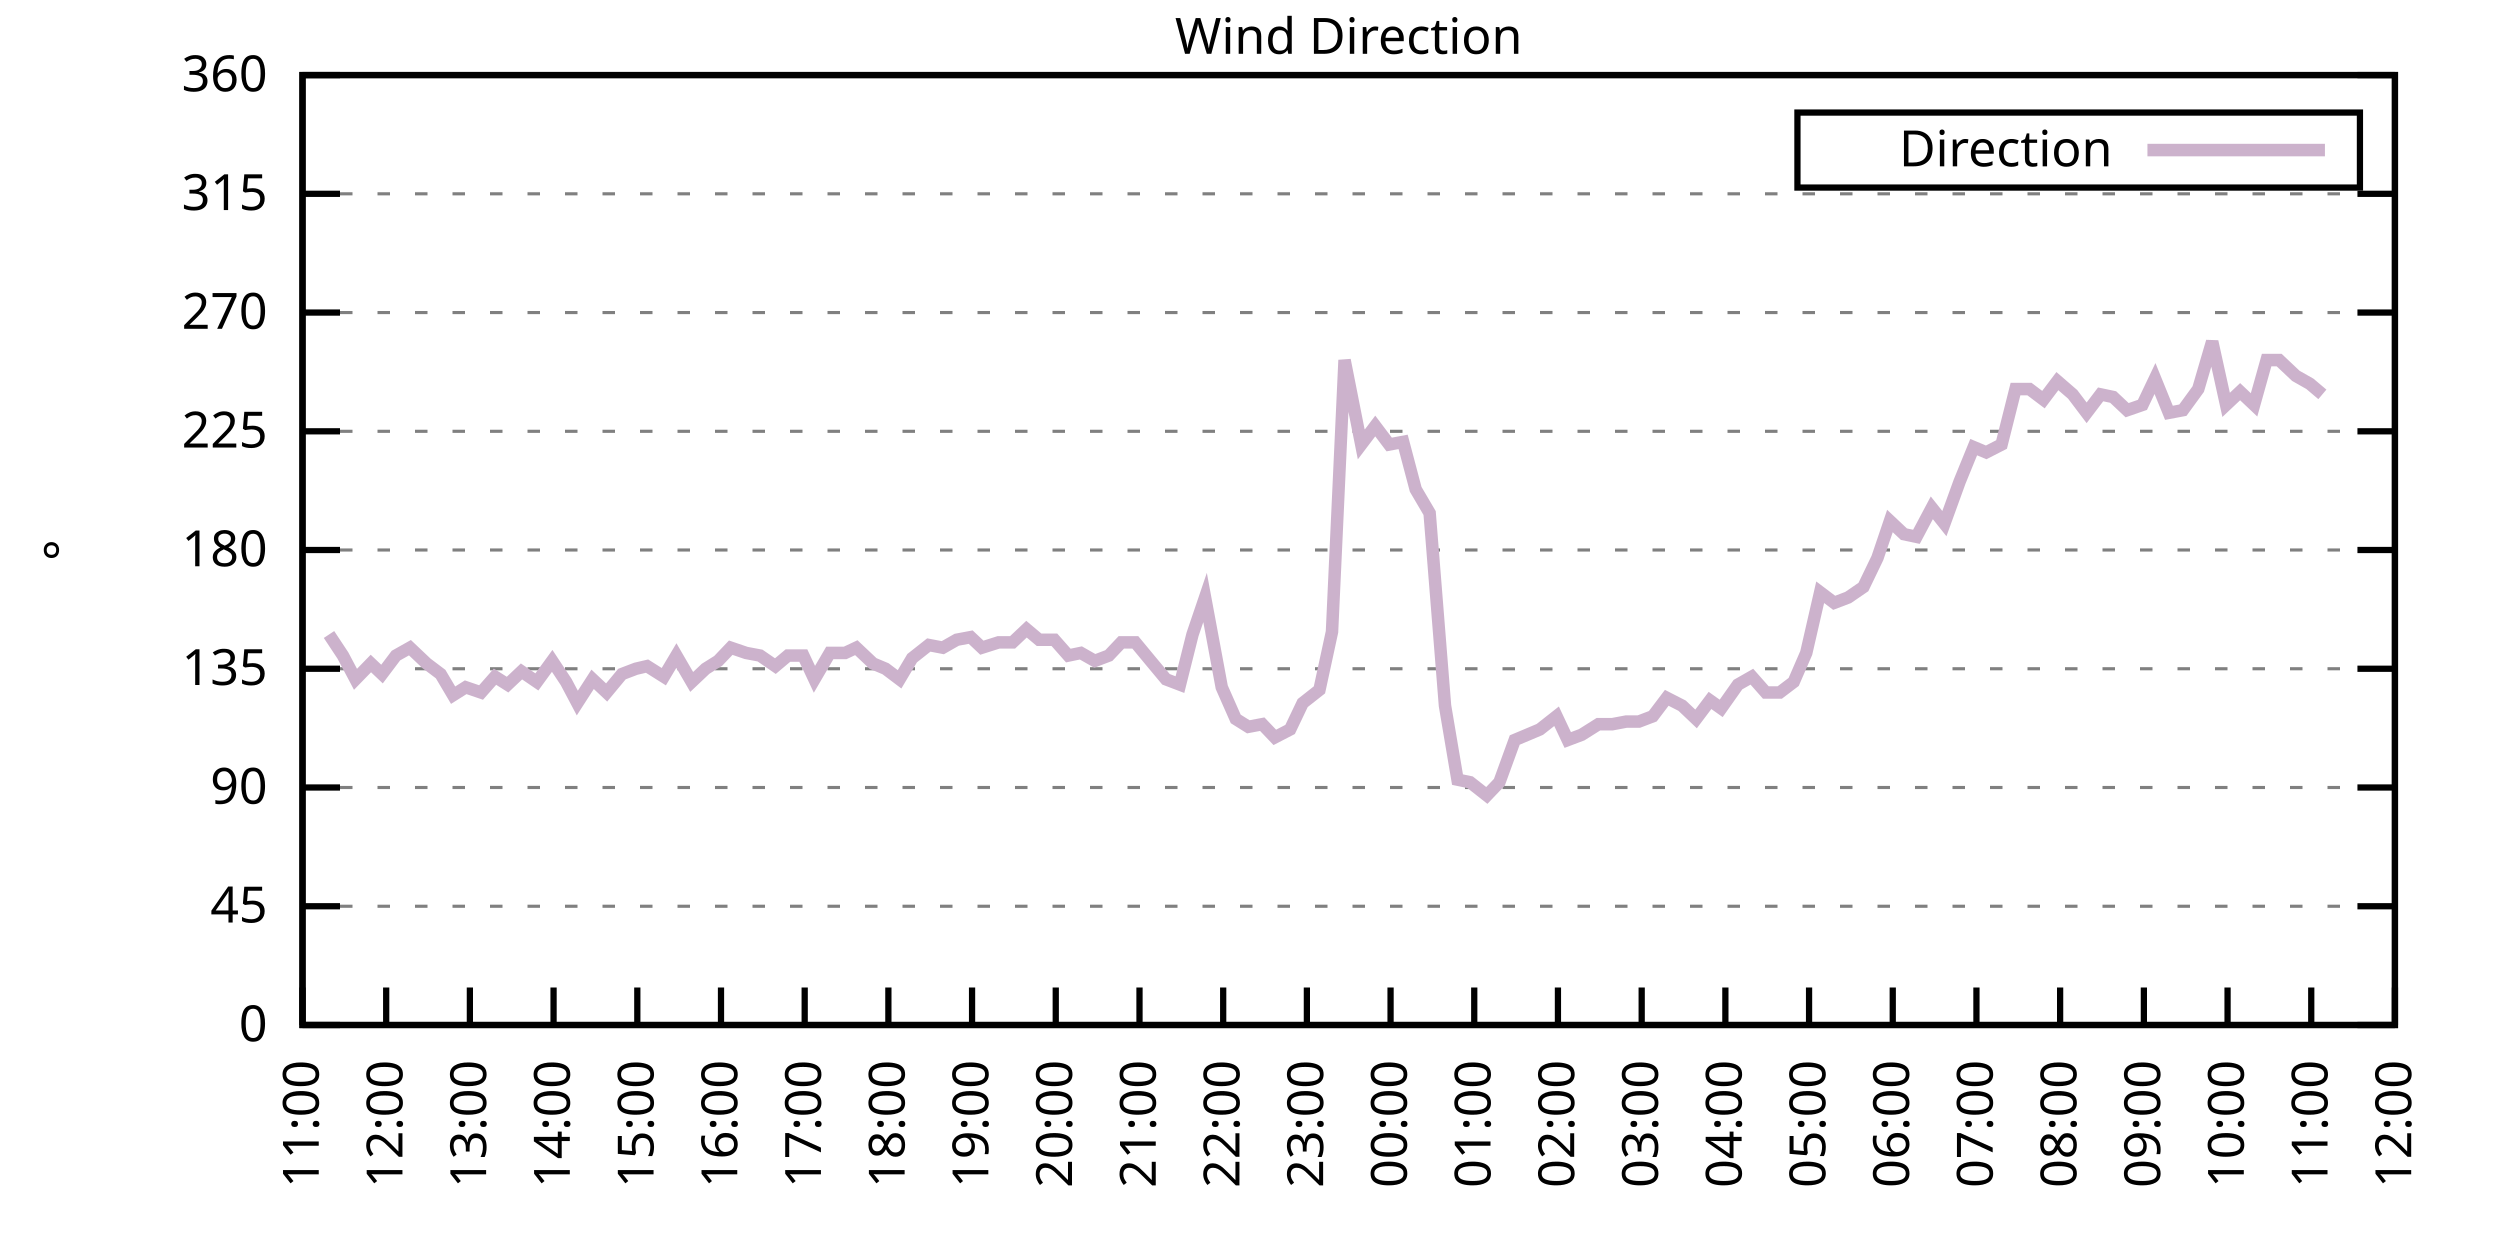
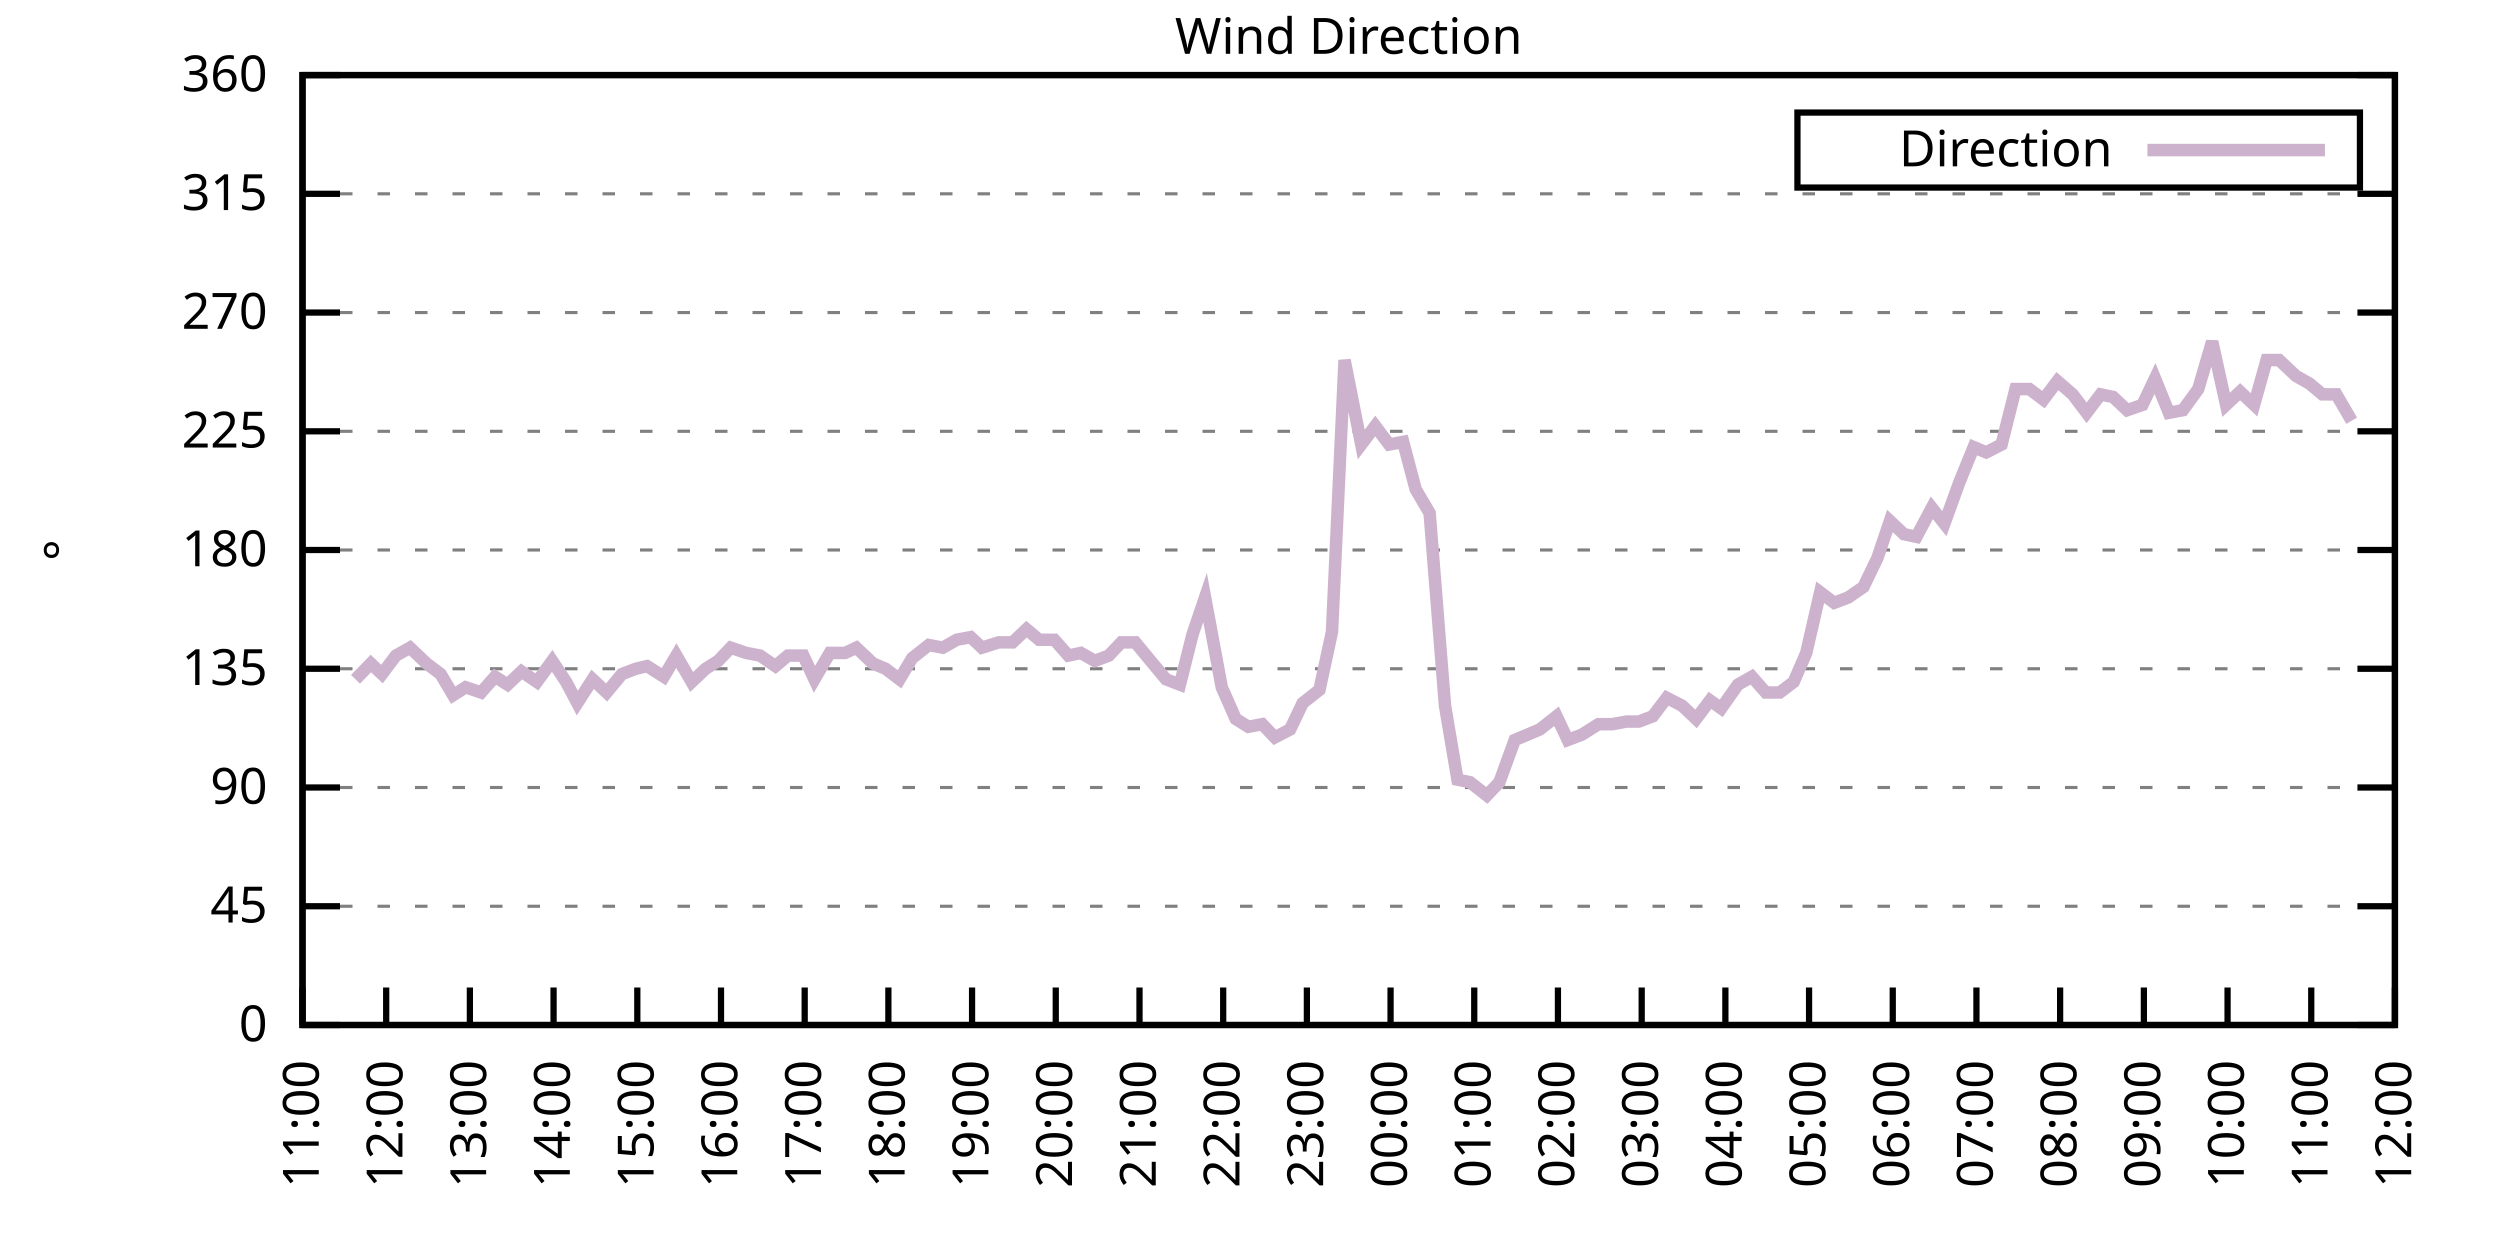
<svg xmlns="http://www.w3.org/2000/svg" xmlns:xlink="http://www.w3.org/1999/xlink" width="400" height="200" viewBox="0 0 400 200">
  <g id="gnuplot_canvas">
    <rect x="0" y="0" width="400" height="200" fill="none" />
    <defs>
      <circle id="gpDot" r="0.5" stroke-width="0.5" stroke="currentColor" />
      <path id="gpPt0" stroke-width="0.333" stroke="currentColor" d="M-1,0 h2 M0,-1 v2" />
      <path id="gpPt1" stroke-width="0.333" stroke="currentColor" d="M-1,-1 L1,1 M1,-1 L-1,1" />
      <path id="gpPt2" stroke-width="0.333" stroke="currentColor" d="M-1,0 L1,0 M0,-1 L0,1 M-1,-1 L1,1 M-1,1 L1,-1" />
      <rect id="gpPt3" stroke-width="0.333" stroke="currentColor" x="-1" y="-1" width="2" height="2" />
      <rect id="gpPt4" stroke-width="0.333" stroke="currentColor" fill="currentColor" x="-1" y="-1" width="2" height="2" />
      <circle id="gpPt5" stroke-width="0.333" stroke="currentColor" cx="0" cy="0" r="1" />
      <use xlink:href="#gpPt5" id="gpPt6" fill="currentColor" stroke="none" />
      <path id="gpPt7" stroke-width="0.333" stroke="currentColor" d="M0,-1.33 L-1.33,0.67 L1.33,0.67 z" />
      <use xlink:href="#gpPt7" id="gpPt8" fill="currentColor" stroke="none" />
      <use xlink:href="#gpPt7" id="gpPt9" stroke="currentColor" transform="rotate(180)" />
      <use xlink:href="#gpPt9" id="gpPt10" fill="currentColor" stroke="none" />
      <use xlink:href="#gpPt3" id="gpPt11" stroke="currentColor" transform="rotate(45)" />
      <use xlink:href="#gpPt11" id="gpPt12" fill="currentColor" stroke="none" />
      <path id="gpPt13" stroke-width="0.333" stroke="currentColor" d="M0,1.330 L1.265,0.411 L0.782,-1.067 L-0.782,-1.076 L-1.265,0.411 z" />
      <use xlink:href="#gpPt13" id="gpPt14" fill="currentColor" stroke="none" />
      <filter id="textbox" filterUnits="objectBoundingBox" x="0" y="0" height="1" width="1">
        <feFlood flood-color="white" flood-opacity="1" result="bgnd" />
        <feComposite in="SourceGraphic" in2="bgnd" operator="atop" />
      </filter>
      <filter id="greybox" filterUnits="objectBoundingBox" x="0" y="0" height="1" width="1">
        <feFlood flood-color="lightgrey" flood-opacity="1" result="grey" />
        <feComposite in="SourceGraphic" in2="grey" operator="atop" />
      </filter>
    </defs>
    <g fill="none" color="white" stroke="currentColor" stroke-width="1.00" stroke-linecap="butt" stroke-linejoin="miter">
</g>
    <g fill="none" color="black" stroke="currentColor" stroke-width="1.00" stroke-linecap="butt" stroke-linejoin="miter">
      <g stroke="none" shape-rendering="crispEdges">
        <polygon fill="rgb(255, 255, 255)" points="48.40,164.00 383.18,164.00 383.18,12.02 48.40,12.02 " />
      </g>
    </g>
    <g fill="none" color="black" stroke="currentColor" stroke-width="1.00" stroke-linecap="butt" stroke-linejoin="miter">
</g>
    <g fill="none" color="black" stroke="black" stroke-width="0.50" stroke-linecap="butt" stroke-linejoin="miter">
</g>
    <g fill="none" color="gray" stroke="currentColor" stroke-width="0.50" stroke-linecap="butt" stroke-linejoin="miter">
      <path stroke="gray" stroke-dasharray="2,4" class="gridline" d="M48.40,164.00 L383.19,164.00  " />
    </g>
    <g fill="none" color="gray" stroke="gray" stroke-width="1.00" stroke-linecap="butt" stroke-linejoin="miter">
</g>
    <g fill="none" color="black" stroke="currentColor" stroke-width="1.00" stroke-linecap="butt" stroke-linejoin="miter">
      <path stroke="black" d="M48.40,164.00 L54.40,164.00 M383.19,164.00 L377.19,164.00  " />
      <g transform="translate(42.80,166.60)" stroke="none" fill="black" font-family="Sans" font-size="8.00" text-anchor="end">
        <text>
          <tspan font-family="Sans"> 0</tspan>
        </text>
      </g>
    </g>
    <g fill="none" color="black" stroke="currentColor" stroke-width="1.00" stroke-linecap="butt" stroke-linejoin="miter">
</g>
    <g fill="none" color="black" stroke="black" stroke-width="0.50" stroke-linecap="butt" stroke-linejoin="miter">
</g>
    <g fill="none" color="gray" stroke="currentColor" stroke-width="0.50" stroke-linecap="butt" stroke-linejoin="miter">
      <path stroke="gray" stroke-dasharray="2,4" class="gridline" d="M48.40,145.00 L383.19,145.00  " />
    </g>
    <g fill="none" color="gray" stroke="gray" stroke-width="1.00" stroke-linecap="butt" stroke-linejoin="miter">
</g>
    <g fill="none" color="black" stroke="currentColor" stroke-width="1.00" stroke-linecap="butt" stroke-linejoin="miter">
      <path stroke="black" d="M48.40,145.00 L54.40,145.00 M383.19,145.00 L377.19,145.00  " />
      <g transform="translate(42.80,147.60)" stroke="none" fill="black" font-family="Sans" font-size="8.00" text-anchor="end">
        <text>
          <tspan font-family="Sans"> 45</tspan>
        </text>
      </g>
    </g>
    <g fill="none" color="black" stroke="currentColor" stroke-width="1.00" stroke-linecap="butt" stroke-linejoin="miter">
</g>
    <g fill="none" color="black" stroke="black" stroke-width="0.50" stroke-linecap="butt" stroke-linejoin="miter">
</g>
    <g fill="none" color="gray" stroke="currentColor" stroke-width="0.50" stroke-linecap="butt" stroke-linejoin="miter">
      <path stroke="gray" stroke-dasharray="2,4" class="gridline" d="M48.40,126.00 L383.19,126.00  " />
    </g>
    <g fill="none" color="gray" stroke="gray" stroke-width="1.00" stroke-linecap="butt" stroke-linejoin="miter">
</g>
    <g fill="none" color="black" stroke="currentColor" stroke-width="1.00" stroke-linecap="butt" stroke-linejoin="miter">
      <path stroke="black" d="M48.40,126.00 L54.40,126.00 M383.19,126.00 L377.19,126.00  " />
      <g transform="translate(42.80,128.60)" stroke="none" fill="black" font-family="Sans" font-size="8.00" text-anchor="end">
        <text>
          <tspan font-family="Sans"> 90</tspan>
        </text>
      </g>
    </g>
    <g fill="none" color="black" stroke="currentColor" stroke-width="1.00" stroke-linecap="butt" stroke-linejoin="miter">
</g>
    <g fill="none" color="black" stroke="black" stroke-width="0.50" stroke-linecap="butt" stroke-linejoin="miter">
</g>
    <g fill="none" color="gray" stroke="currentColor" stroke-width="0.50" stroke-linecap="butt" stroke-linejoin="miter">
      <path stroke="gray" stroke-dasharray="2,4" class="gridline" d="M48.40,107.00 L383.19,107.00  " />
    </g>
    <g fill="none" color="gray" stroke="gray" stroke-width="1.00" stroke-linecap="butt" stroke-linejoin="miter">
</g>
    <g fill="none" color="black" stroke="currentColor" stroke-width="1.00" stroke-linecap="butt" stroke-linejoin="miter">
      <path stroke="black" d="M48.40,107.00 L54.40,107.00 M383.19,107.00 L377.19,107.00  " />
      <g transform="translate(42.80,109.60)" stroke="none" fill="black" font-family="Sans" font-size="8.00" text-anchor="end">
        <text>
          <tspan font-family="Sans"> 135</tspan>
        </text>
      </g>
    </g>
    <g fill="none" color="black" stroke="currentColor" stroke-width="1.00" stroke-linecap="butt" stroke-linejoin="miter">
</g>
    <g fill="none" color="black" stroke="black" stroke-width="0.50" stroke-linecap="butt" stroke-linejoin="miter">
</g>
    <g fill="none" color="gray" stroke="currentColor" stroke-width="0.50" stroke-linecap="butt" stroke-linejoin="miter">
      <path stroke="gray" stroke-dasharray="2,4" class="gridline" d="M48.40,88.00 L383.19,88.00  " />
    </g>
    <g fill="none" color="gray" stroke="gray" stroke-width="1.00" stroke-linecap="butt" stroke-linejoin="miter">
</g>
    <g fill="none" color="black" stroke="currentColor" stroke-width="1.00" stroke-linecap="butt" stroke-linejoin="miter">
      <path stroke="black" d="M48.40,88.00 L54.40,88.00 M383.19,88.00 L377.19,88.00  " />
      <g transform="translate(42.80,90.60)" stroke="none" fill="black" font-family="Sans" font-size="8.00" text-anchor="end">
        <text>
          <tspan font-family="Sans"> 180</tspan>
        </text>
      </g>
    </g>
    <g fill="none" color="black" stroke="currentColor" stroke-width="1.00" stroke-linecap="butt" stroke-linejoin="miter">
</g>
    <g fill="none" color="black" stroke="black" stroke-width="0.50" stroke-linecap="butt" stroke-linejoin="miter">
</g>
    <g fill="none" color="gray" stroke="currentColor" stroke-width="0.50" stroke-linecap="butt" stroke-linejoin="miter">
      <path stroke="gray" stroke-dasharray="2,4" class="gridline" d="M48.40,69.01 L383.19,69.01  " />
    </g>
    <g fill="none" color="gray" stroke="gray" stroke-width="1.00" stroke-linecap="butt" stroke-linejoin="miter">
</g>
    <g fill="none" color="black" stroke="currentColor" stroke-width="1.00" stroke-linecap="butt" stroke-linejoin="miter">
      <path stroke="black" d="M48.40,69.01 L54.40,69.01 M383.19,69.01 L377.19,69.01  " />
      <g transform="translate(42.80,71.61)" stroke="none" fill="black" font-family="Sans" font-size="8.00" text-anchor="end">
        <text>
          <tspan font-family="Sans"> 225</tspan>
        </text>
      </g>
    </g>
    <g fill="none" color="black" stroke="currentColor" stroke-width="1.00" stroke-linecap="butt" stroke-linejoin="miter">
</g>
    <g fill="none" color="black" stroke="black" stroke-width="0.50" stroke-linecap="butt" stroke-linejoin="miter">
</g>
    <g fill="none" color="gray" stroke="currentColor" stroke-width="0.50" stroke-linecap="butt" stroke-linejoin="miter">
      <path stroke="gray" stroke-dasharray="2,4" class="gridline" d="M48.40,50.01 L383.19,50.01  " />
    </g>
    <g fill="none" color="gray" stroke="gray" stroke-width="1.00" stroke-linecap="butt" stroke-linejoin="miter">
</g>
    <g fill="none" color="black" stroke="currentColor" stroke-width="1.00" stroke-linecap="butt" stroke-linejoin="miter">
      <path stroke="black" d="M48.40,50.01 L54.40,50.01 M383.19,50.01 L377.19,50.01  " />
      <g transform="translate(42.80,52.61)" stroke="none" fill="black" font-family="Sans" font-size="8.00" text-anchor="end">
        <text>
          <tspan font-family="Sans"> 270</tspan>
        </text>
      </g>
    </g>
    <g fill="none" color="black" stroke="currentColor" stroke-width="1.00" stroke-linecap="butt" stroke-linejoin="miter">
</g>
    <g fill="none" color="black" stroke="black" stroke-width="0.50" stroke-linecap="butt" stroke-linejoin="miter">
</g>
    <g fill="none" color="gray" stroke="currentColor" stroke-width="0.50" stroke-linecap="butt" stroke-linejoin="miter">
      <path stroke="gray" stroke-dasharray="2,4" class="gridline" d="M48.40,31.01 L383.19,31.01  " />
    </g>
    <g fill="none" color="gray" stroke="gray" stroke-width="1.00" stroke-linecap="butt" stroke-linejoin="miter">
</g>
    <g fill="none" color="black" stroke="currentColor" stroke-width="1.00" stroke-linecap="butt" stroke-linejoin="miter">
      <path stroke="black" d="M48.40,31.01 L54.40,31.01 M383.19,31.01 L377.19,31.01  " />
      <g transform="translate(42.80,33.61)" stroke="none" fill="black" font-family="Sans" font-size="8.00" text-anchor="end">
        <text>
          <tspan font-family="Sans"> 315</tspan>
        </text>
      </g>
    </g>
    <g fill="none" color="black" stroke="currentColor" stroke-width="1.00" stroke-linecap="butt" stroke-linejoin="miter">
</g>
    <g fill="none" color="black" stroke="black" stroke-width="0.50" stroke-linecap="butt" stroke-linejoin="miter">
</g>
    <g fill="none" color="gray" stroke="currentColor" stroke-width="0.50" stroke-linecap="butt" stroke-linejoin="miter">
      <path stroke="gray" stroke-dasharray="2,4" class="gridline" d="M48.40,12.01 L383.19,12.01  " />
    </g>
    <g fill="none" color="gray" stroke="gray" stroke-width="1.00" stroke-linecap="butt" stroke-linejoin="miter">
</g>
    <g fill="none" color="black" stroke="currentColor" stroke-width="1.00" stroke-linecap="butt" stroke-linejoin="miter">
      <path stroke="black" d="M48.40,12.01 L54.40,12.01 M383.19,12.01 L377.19,12.01  " />
      <g transform="translate(42.80,14.61)" stroke="none" fill="black" font-family="Sans" font-size="8.00" text-anchor="end">
        <text>
          <tspan font-family="Sans"> 360</tspan>
        </text>
      </g>
    </g>
    <g fill="none" color="black" stroke="currentColor" stroke-width="1.00" stroke-linecap="butt" stroke-linejoin="miter">
      <path stroke="black" d="M48.40,164.00 L48.40,158.00  " />
      <g transform="translate(51.00,169.60) rotate(270.00)" stroke="none" fill="black" font-family="Sans" font-size="8.00" text-anchor="end">
        <text>
          <tspan font-family="Sans">11:00</tspan>
        </text>
      </g>
    </g>
    <g fill="none" color="black" stroke="currentColor" stroke-width="1.00" stroke-linecap="butt" stroke-linejoin="miter">
      <path stroke="black" d="M61.79,164.00 L61.79,158.00  " />
      <g transform="translate(64.39,169.60) rotate(270.00)" stroke="none" fill="black" font-family="Sans" font-size="8.00" text-anchor="end">
        <text>
          <tspan font-family="Sans">12:00</tspan>
        </text>
      </g>
    </g>
    <g fill="none" color="black" stroke="currentColor" stroke-width="1.00" stroke-linecap="butt" stroke-linejoin="miter">
      <path stroke="black" d="M75.18,164.00 L75.18,158.00  " />
      <g transform="translate(77.78,169.60) rotate(270.00)" stroke="none" fill="black" font-family="Sans" font-size="8.00" text-anchor="end">
        <text>
          <tspan font-family="Sans">13:00</tspan>
        </text>
      </g>
    </g>
    <g fill="none" color="black" stroke="currentColor" stroke-width="1.00" stroke-linecap="butt" stroke-linejoin="miter">
      <path stroke="black" d="M88.57,164.00 L88.57,158.00  " />
      <g transform="translate(91.17,169.60) rotate(270.00)" stroke="none" fill="black" font-family="Sans" font-size="8.00" text-anchor="end">
        <text>
          <tspan font-family="Sans">14:00</tspan>
        </text>
      </g>
    </g>
    <g fill="none" color="black" stroke="currentColor" stroke-width="1.00" stroke-linecap="butt" stroke-linejoin="miter">
      <path stroke="black" d="M101.97,164.00 L101.97,158.00  " />
      <g transform="translate(104.57,169.60) rotate(270.00)" stroke="none" fill="black" font-family="Sans" font-size="8.00" text-anchor="end">
        <text>
          <tspan font-family="Sans">15:00</tspan>
        </text>
      </g>
    </g>
    <g fill="none" color="black" stroke="currentColor" stroke-width="1.00" stroke-linecap="butt" stroke-linejoin="miter">
      <path stroke="black" d="M115.36,164.00 L115.36,158.00  " />
      <g transform="translate(117.96,169.60) rotate(270.00)" stroke="none" fill="black" font-family="Sans" font-size="8.00" text-anchor="end">
        <text>
          <tspan font-family="Sans">16:00</tspan>
        </text>
      </g>
    </g>
    <g fill="none" color="black" stroke="currentColor" stroke-width="1.00" stroke-linecap="butt" stroke-linejoin="miter">
      <path stroke="black" d="M128.75,164.00 L128.75,158.00  " />
      <g transform="translate(131.35,169.60) rotate(270.00)" stroke="none" fill="black" font-family="Sans" font-size="8.00" text-anchor="end">
        <text>
          <tspan font-family="Sans">17:00</tspan>
        </text>
      </g>
    </g>
    <g fill="none" color="black" stroke="currentColor" stroke-width="1.00" stroke-linecap="butt" stroke-linejoin="miter">
      <path stroke="black" d="M142.14,164.00 L142.14,158.00  " />
      <g transform="translate(144.74,169.60) rotate(270.00)" stroke="none" fill="black" font-family="Sans" font-size="8.00" text-anchor="end">
        <text>
          <tspan font-family="Sans">18:00</tspan>
        </text>
      </g>
    </g>
    <g fill="none" color="black" stroke="currentColor" stroke-width="1.00" stroke-linecap="butt" stroke-linejoin="miter">
      <path stroke="black" d="M155.53,164.00 L155.53,158.00  " />
      <g transform="translate(158.13,169.60) rotate(270.00)" stroke="none" fill="black" font-family="Sans" font-size="8.00" text-anchor="end">
        <text>
          <tspan font-family="Sans">19:00</tspan>
        </text>
      </g>
    </g>
    <g fill="none" color="black" stroke="currentColor" stroke-width="1.00" stroke-linecap="butt" stroke-linejoin="miter">
      <path stroke="black" d="M168.92,164.00 L168.92,158.00  " />
      <g transform="translate(171.52,169.60) rotate(270.00)" stroke="none" fill="black" font-family="Sans" font-size="8.00" text-anchor="end">
        <text>
          <tspan font-family="Sans">20:00</tspan>
        </text>
      </g>
    </g>
    <g fill="none" color="black" stroke="currentColor" stroke-width="1.00" stroke-linecap="butt" stroke-linejoin="miter">
      <path stroke="black" d="M182.32,164.00 L182.32,158.00  " />
      <g transform="translate(184.92,169.60) rotate(270.00)" stroke="none" fill="black" font-family="Sans" font-size="8.00" text-anchor="end">
        <text>
          <tspan font-family="Sans">21:00</tspan>
        </text>
      </g>
    </g>
    <g fill="none" color="black" stroke="currentColor" stroke-width="1.00" stroke-linecap="butt" stroke-linejoin="miter">
      <path stroke="black" d="M195.71,164.00 L195.71,158.00  " />
      <g transform="translate(198.31,169.60) rotate(270.00)" stroke="none" fill="black" font-family="Sans" font-size="8.00" text-anchor="end">
        <text>
          <tspan font-family="Sans">22:00</tspan>
        </text>
      </g>
    </g>
    <g fill="none" color="black" stroke="currentColor" stroke-width="1.00" stroke-linecap="butt" stroke-linejoin="miter">
      <path stroke="black" d="M209.10,164.00 L209.10,158.00  " />
      <g transform="translate(211.70,169.60) rotate(270.00)" stroke="none" fill="black" font-family="Sans" font-size="8.00" text-anchor="end">
        <text>
          <tspan font-family="Sans">23:00</tspan>
        </text>
      </g>
    </g>
    <g fill="none" color="black" stroke="currentColor" stroke-width="1.00" stroke-linecap="butt" stroke-linejoin="miter">
      <path stroke="black" d="M222.49,164.00 L222.49,158.00  " />
      <g transform="translate(225.09,169.60) rotate(270.00)" stroke="none" fill="black" font-family="Sans" font-size="8.00" text-anchor="end">
        <text>
          <tspan font-family="Sans">00:00</tspan>
        </text>
      </g>
    </g>
    <g fill="none" color="black" stroke="currentColor" stroke-width="1.00" stroke-linecap="butt" stroke-linejoin="miter">
      <path stroke="black" d="M235.88,164.00 L235.88,158.00  " />
      <g transform="translate(238.48,169.60) rotate(270.00)" stroke="none" fill="black" font-family="Sans" font-size="8.00" text-anchor="end">
        <text>
          <tspan font-family="Sans">01:00</tspan>
        </text>
      </g>
    </g>
    <g fill="none" color="black" stroke="currentColor" stroke-width="1.00" stroke-linecap="butt" stroke-linejoin="miter">
      <path stroke="black" d="M249.27,164.00 L249.27,158.00  " />
      <g transform="translate(251.87,169.60) rotate(270.00)" stroke="none" fill="black" font-family="Sans" font-size="8.00" text-anchor="end">
        <text>
          <tspan font-family="Sans">02:00</tspan>
        </text>
      </g>
    </g>
    <g fill="none" color="black" stroke="currentColor" stroke-width="1.00" stroke-linecap="butt" stroke-linejoin="miter">
      <path stroke="black" d="M262.67,164.00 L262.67,158.00  " />
      <g transform="translate(265.27,169.60) rotate(270.00)" stroke="none" fill="black" font-family="Sans" font-size="8.00" text-anchor="end">
        <text>
          <tspan font-family="Sans">03:00</tspan>
        </text>
      </g>
    </g>
    <g fill="none" color="black" stroke="currentColor" stroke-width="1.00" stroke-linecap="butt" stroke-linejoin="miter">
      <path stroke="black" d="M276.06,164.00 L276.06,158.00  " />
      <g transform="translate(278.66,169.60) rotate(270.00)" stroke="none" fill="black" font-family="Sans" font-size="8.00" text-anchor="end">
        <text>
          <tspan font-family="Sans">04:00</tspan>
        </text>
      </g>
    </g>
    <g fill="none" color="black" stroke="currentColor" stroke-width="1.00" stroke-linecap="butt" stroke-linejoin="miter">
      <path stroke="black" d="M289.45,164.00 L289.45,158.00  " />
      <g transform="translate(292.05,169.60) rotate(270.00)" stroke="none" fill="black" font-family="Sans" font-size="8.00" text-anchor="end">
        <text>
          <tspan font-family="Sans">05:00</tspan>
        </text>
      </g>
    </g>
    <g fill="none" color="black" stroke="currentColor" stroke-width="1.00" stroke-linecap="butt" stroke-linejoin="miter">
      <path stroke="black" d="M302.84,164.00 L302.84,158.00  " />
      <g transform="translate(305.44,169.60) rotate(270.00)" stroke="none" fill="black" font-family="Sans" font-size="8.00" text-anchor="end">
        <text>
          <tspan font-family="Sans">06:00</tspan>
        </text>
      </g>
    </g>
    <g fill="none" color="black" stroke="currentColor" stroke-width="1.00" stroke-linecap="butt" stroke-linejoin="miter">
      <path stroke="black" d="M316.23,164.00 L316.23,158.00  " />
      <g transform="translate(318.83,169.60) rotate(270.00)" stroke="none" fill="black" font-family="Sans" font-size="8.00" text-anchor="end">
        <text>
          <tspan font-family="Sans">07:00</tspan>
        </text>
      </g>
    </g>
    <g fill="none" color="black" stroke="currentColor" stroke-width="1.00" stroke-linecap="butt" stroke-linejoin="miter">
      <path stroke="black" d="M329.62,164.00 L329.62,158.00  " />
      <g transform="translate(332.22,169.60) rotate(270.00)" stroke="none" fill="black" font-family="Sans" font-size="8.00" text-anchor="end">
        <text>
          <tspan font-family="Sans">08:00</tspan>
        </text>
      </g>
    </g>
    <g fill="none" color="black" stroke="currentColor" stroke-width="1.00" stroke-linecap="butt" stroke-linejoin="miter">
      <path stroke="black" d="M343.02,164.00 L343.02,158.00  " />
      <g transform="translate(345.62,169.60) rotate(270.00)" stroke="none" fill="black" font-family="Sans" font-size="8.00" text-anchor="end">
        <text>
          <tspan font-family="Sans">09:00</tspan>
        </text>
      </g>
    </g>
    <g fill="none" color="black" stroke="currentColor" stroke-width="1.00" stroke-linecap="butt" stroke-linejoin="miter">
      <path stroke="black" d="M356.41,164.00 L356.41,158.00  " />
      <g transform="translate(359.01,169.60) rotate(270.00)" stroke="none" fill="black" font-family="Sans" font-size="8.00" text-anchor="end">
        <text>
          <tspan font-family="Sans">10:00</tspan>
        </text>
      </g>
    </g>
    <g fill="none" color="black" stroke="currentColor" stroke-width="1.00" stroke-linecap="butt" stroke-linejoin="miter">
      <path stroke="black" d="M369.80,164.00 L369.80,158.00  " />
      <g transform="translate(372.40,169.60) rotate(270.00)" stroke="none" fill="black" font-family="Sans" font-size="8.00" text-anchor="end">
        <text>
          <tspan font-family="Sans">11:00</tspan>
        </text>
      </g>
    </g>
    <g fill="none" color="black" stroke="currentColor" stroke-width="1.00" stroke-linecap="butt" stroke-linejoin="miter">
      <path stroke="black" d="M383.19,164.00 L383.19,158.00  " />
      <g transform="translate(385.79,169.60) rotate(270.00)" stroke="none" fill="black" font-family="Sans" font-size="8.00" text-anchor="end">
        <text>
          <tspan font-family="Sans">12:00</tspan>
        </text>
      </g>
    </g>
    <g fill="none" color="black" stroke="currentColor" stroke-width="1.00" stroke-linecap="butt" stroke-linejoin="miter">
</g>
    <g fill="none" color="black" stroke="currentColor" stroke-width="1.00" stroke-linecap="butt" stroke-linejoin="miter">
      <path stroke="black" d="M48.40,12.01 L48.40,164.00 L383.19,164.00 L383.19,12.01 L48.40,12.01 Z  " />
    </g>
    <g fill="none" color="black" stroke="currentColor" stroke-width="1.00" stroke-linecap="butt" stroke-linejoin="miter">
</g>
    <g fill="none" color="black" stroke="currentColor" stroke-width="1.00" stroke-linecap="butt" stroke-linejoin="miter">
      <path stroke="black" d="M287.59,30.01 L287.59,18.01 L377.59,18.01 L377.59,30.01 L287.59,30.01 Z  " />
    </g>
    <g id="Wind_direction_plot_1">
      <g fill="none" color="white" stroke="black" stroke-width="2.00" stroke-linecap="butt" stroke-linejoin="miter">
</g>
      <g fill="none" color="black" stroke="currentColor" stroke-width="2.00" stroke-linecap="butt" stroke-linejoin="miter">
        <g transform="translate(337.99,26.61)" stroke="none" fill="black" font-family="Sans" font-size="8.00" text-anchor="end">
          <text>
            <tspan font-family="Sans">Direction</tspan>
          </text>
        </g>
      </g>
      <g fill="none" color="black" stroke="currentColor" stroke-width="2.00" stroke-linecap="butt" stroke-linejoin="miter">
-         <path stroke="rgb(204, 178, 204)" d="M343.59,24.01 L371.99,24.01 M52.64,101.52 L54.87,104.89 L56.88,108.69 L59.34,106.16 L61.12,107.85 L63.35,104.89   L65.59,103.63 L68.26,106.16 L70.50,107.85 L72.50,111.23 L74.51,109.96 L76.97,110.80 L79.20,108.27 L81.21,109.54   L83.44,107.43 L85.90,109.11 L88.35,105.74 L90.58,109.11 L92.37,112.49 L94.82,108.69 L97.06,110.80 L99.51,107.85   L101.74,107.00 L103.53,106.58 L106.21,108.27 L108.22,104.89 L110.67,109.11 L112.90,107.00 L114.91,105.74 L116.92,103.63   L119.38,104.47 L121.61,104.89 L124.06,106.58 L126.07,104.89 L128.53,104.89 L130.31,108.69 L132.77,104.47 L135.22,104.47   L137.01,103.63 L139.69,106.16 L141.69,107.00 L143.93,108.69 L145.94,105.31 L148.61,103.20 L150.85,103.63 L153.08,102.36   L155.31,101.94 L157.10,103.63 L159.77,102.78 L162.01,102.78 L164.24,100.67 L166.25,102.36 L168.70,102.36 L170.93,104.89   L172.94,104.47 L175.17,105.74 L177.41,104.89 L179.41,102.78 L181.65,102.78 L184.10,105.74 L186.56,108.69 L188.79,109.54   L190.80,101.52 L192.81,95.60 L195.48,109.96 L197.72,115.03 L199.73,116.29 L201.96,115.87 L203.97,117.98 L206.42,116.71   L208.43,112.49 L211.11,110.38 L213.12,101.09 L215.13,57.61 L217.80,71.12 L220.04,68.16 L222.27,71.12 L224.50,70.70   L226.51,78.29 L228.74,82.09 L231.20,112.91 L233.20,124.74 L235.21,125.16 L237.89,127.27 L239.90,125.16 L242.36,118.40   L244.36,117.56 L246.37,116.71 L249.05,114.60 L250.84,118.40 L253.07,117.56 L255.75,115.87 L257.98,115.87 L260.21,115.45   L262.22,115.45 L264.45,114.60 L266.68,111.65 L269.14,112.91 L271.37,115.03 L273.60,112.07 L275.39,113.34 L278.07,109.54   L280.30,108.27 L282.53,110.80 L284.76,110.80 L286.99,109.11 L289.00,104.47 L291.23,94.76 L293.47,96.45 L295.70,95.60   L298.15,93.92 L300.39,89.27 L302.39,83.36 L304.63,85.47 L306.63,85.89 L309.09,81.25 L311.10,83.78 L313.55,77.03   L315.79,71.54 L317.79,72.38 L320.25,71.12 L322.48,62.25 L324.71,62.25 L326.95,63.94 L329.18,60.98 L331.63,63.10   L333.86,66.05 L336.10,63.10 L338.10,63.52 L340.34,65.63 L342.79,64.78 L344.80,60.56 L347.03,66.05 L349.26,65.63   L351.72,62.25 L353.95,54.65 L356.18,64.78 L358.42,62.67 L360.65,64.78 L362.66,57.61 L364.66,57.61 L367.34,60.14   L369.58,61.41 L371.58,63.10  " />
+         <path stroke="rgb(204, 178, 204)" d="M343.59,24.01 L371.99,24.01 M56.88,108.69 L59.34,106.16 L61.12,107.85 L63.35,104.89 L65.59,103.63 L68.26,106.16   L70.50,107.85 L72.50,111.23 L74.51,109.96 L76.97,110.80 L79.20,108.27 L81.21,109.54 L83.44,107.43 L85.90,109.11   L88.35,105.74 L90.58,109.11 L92.37,112.49 L94.82,108.69 L97.06,110.80 L99.51,107.85 L101.74,107.00 L103.53,106.58   L106.21,108.27 L108.22,104.89 L110.67,109.11 L112.90,107.00 L114.91,105.74 L116.92,103.63 L119.38,104.47 L121.61,104.89   L124.06,106.58 L126.07,104.89 L128.53,104.89 L130.31,108.69 L132.77,104.47 L135.22,104.47 L137.01,103.63 L139.69,106.16   L141.69,107.00 L143.93,108.69 L145.94,105.31 L148.61,103.20 L150.85,103.63 L153.08,102.36 L155.31,101.94 L157.10,103.63   L159.77,102.78 L162.01,102.78 L164.24,100.67 L166.25,102.36 L168.70,102.36 L170.93,104.89 L172.94,104.47 L175.17,105.74   L177.41,104.89 L179.41,102.78 L181.65,102.78 L184.10,105.74 L186.56,108.69 L188.79,109.54 L190.80,101.52 L192.81,95.60   L195.48,109.96 L197.72,115.03 L199.73,116.29 L201.96,115.87 L203.97,117.98 L206.42,116.71 L208.43,112.49 L211.11,110.38   L213.12,101.09 L215.13,57.61 L217.80,71.12 L220.04,68.16 L222.27,71.12 L224.50,70.70 L226.51,78.29 L228.74,82.09   L231.20,112.91 L233.20,124.74 L235.21,125.16 L237.89,127.27 L239.90,125.16 L242.36,118.40 L244.36,117.56 L246.37,116.71   L249.05,114.60 L250.84,118.40 L253.07,117.56 L255.75,115.87 L257.98,115.87 L260.21,115.45 L262.22,115.45 L264.45,114.60   L266.68,111.65 L269.14,112.91 L271.37,115.03 L273.60,112.07 L275.39,113.34 L278.07,109.54 L280.30,108.27 L282.53,110.80   L284.76,110.80 L286.99,109.11 L289.00,104.47 L291.23,94.76 L293.47,96.45 L295.70,95.60 L298.15,93.92 L300.39,89.27   L302.39,83.36 L304.63,85.47 L306.63,85.89 L309.09,81.25 L311.10,83.78 L313.55,77.03 L315.79,71.54 L317.79,72.38   L320.25,71.12 L322.48,62.25 L324.71,62.25 L326.95,63.94 L329.18,60.98 L331.63,63.10 L333.86,66.05 L336.10,63.10   L338.10,63.52 L340.34,65.63 L342.79,64.78 L344.80,60.56 L347.03,66.05 L349.26,65.63 L351.72,62.25 L353.95,54.65   L356.18,64.78 L358.42,62.67 L360.65,64.78 L362.66,57.61 L364.66,57.61 L367.34,60.14 L369.58,61.41 L371.58,63.10   L373.82,63.10 L376.27,67.32  " />
      </g>
    </g>
    <g fill="none" color="black" stroke="currentColor" stroke-width="2.00" stroke-linecap="butt" stroke-linejoin="miter">
</g>
    <g fill="none" color="black" stroke="black" stroke-width="1.00" stroke-linecap="butt" stroke-linejoin="miter">
</g>
    <g fill="none" color="black" stroke="currentColor" stroke-width="1.00" stroke-linecap="butt" stroke-linejoin="miter">
      <path stroke="black" d="M48.40,12.01 L48.40,164.00 L383.19,164.00 L383.19,12.01 L48.40,12.01 Z  " />
      <g transform="translate(12.80,88.01) rotate(270.00)" stroke="none" fill="black" font-family="Sans" font-size="8.00" text-anchor="middle">
        <text>
          <tspan font-family="Sans">°</tspan>
        </text>
      </g>
    </g>
    <g fill="none" color="black" stroke="currentColor" stroke-width="1.00" stroke-linecap="butt" stroke-linejoin="miter">
</g>
    <g fill="none" color="black" stroke="currentColor" stroke-width="1.00" stroke-linecap="butt" stroke-linejoin="miter">
      <g transform="translate(215.79,8.61)" stroke="none" fill="black" font-family="Sans" font-size="8.00" text-anchor="middle">
        <text>
          <tspan font-family="Sans">Wind Direction</tspan>
        </text>
      </g>
    </g>
    <g fill="none" color="black" stroke="currentColor" stroke-width="1.00" stroke-linecap="butt" stroke-linejoin="miter">
</g>
  </g>
</svg>
